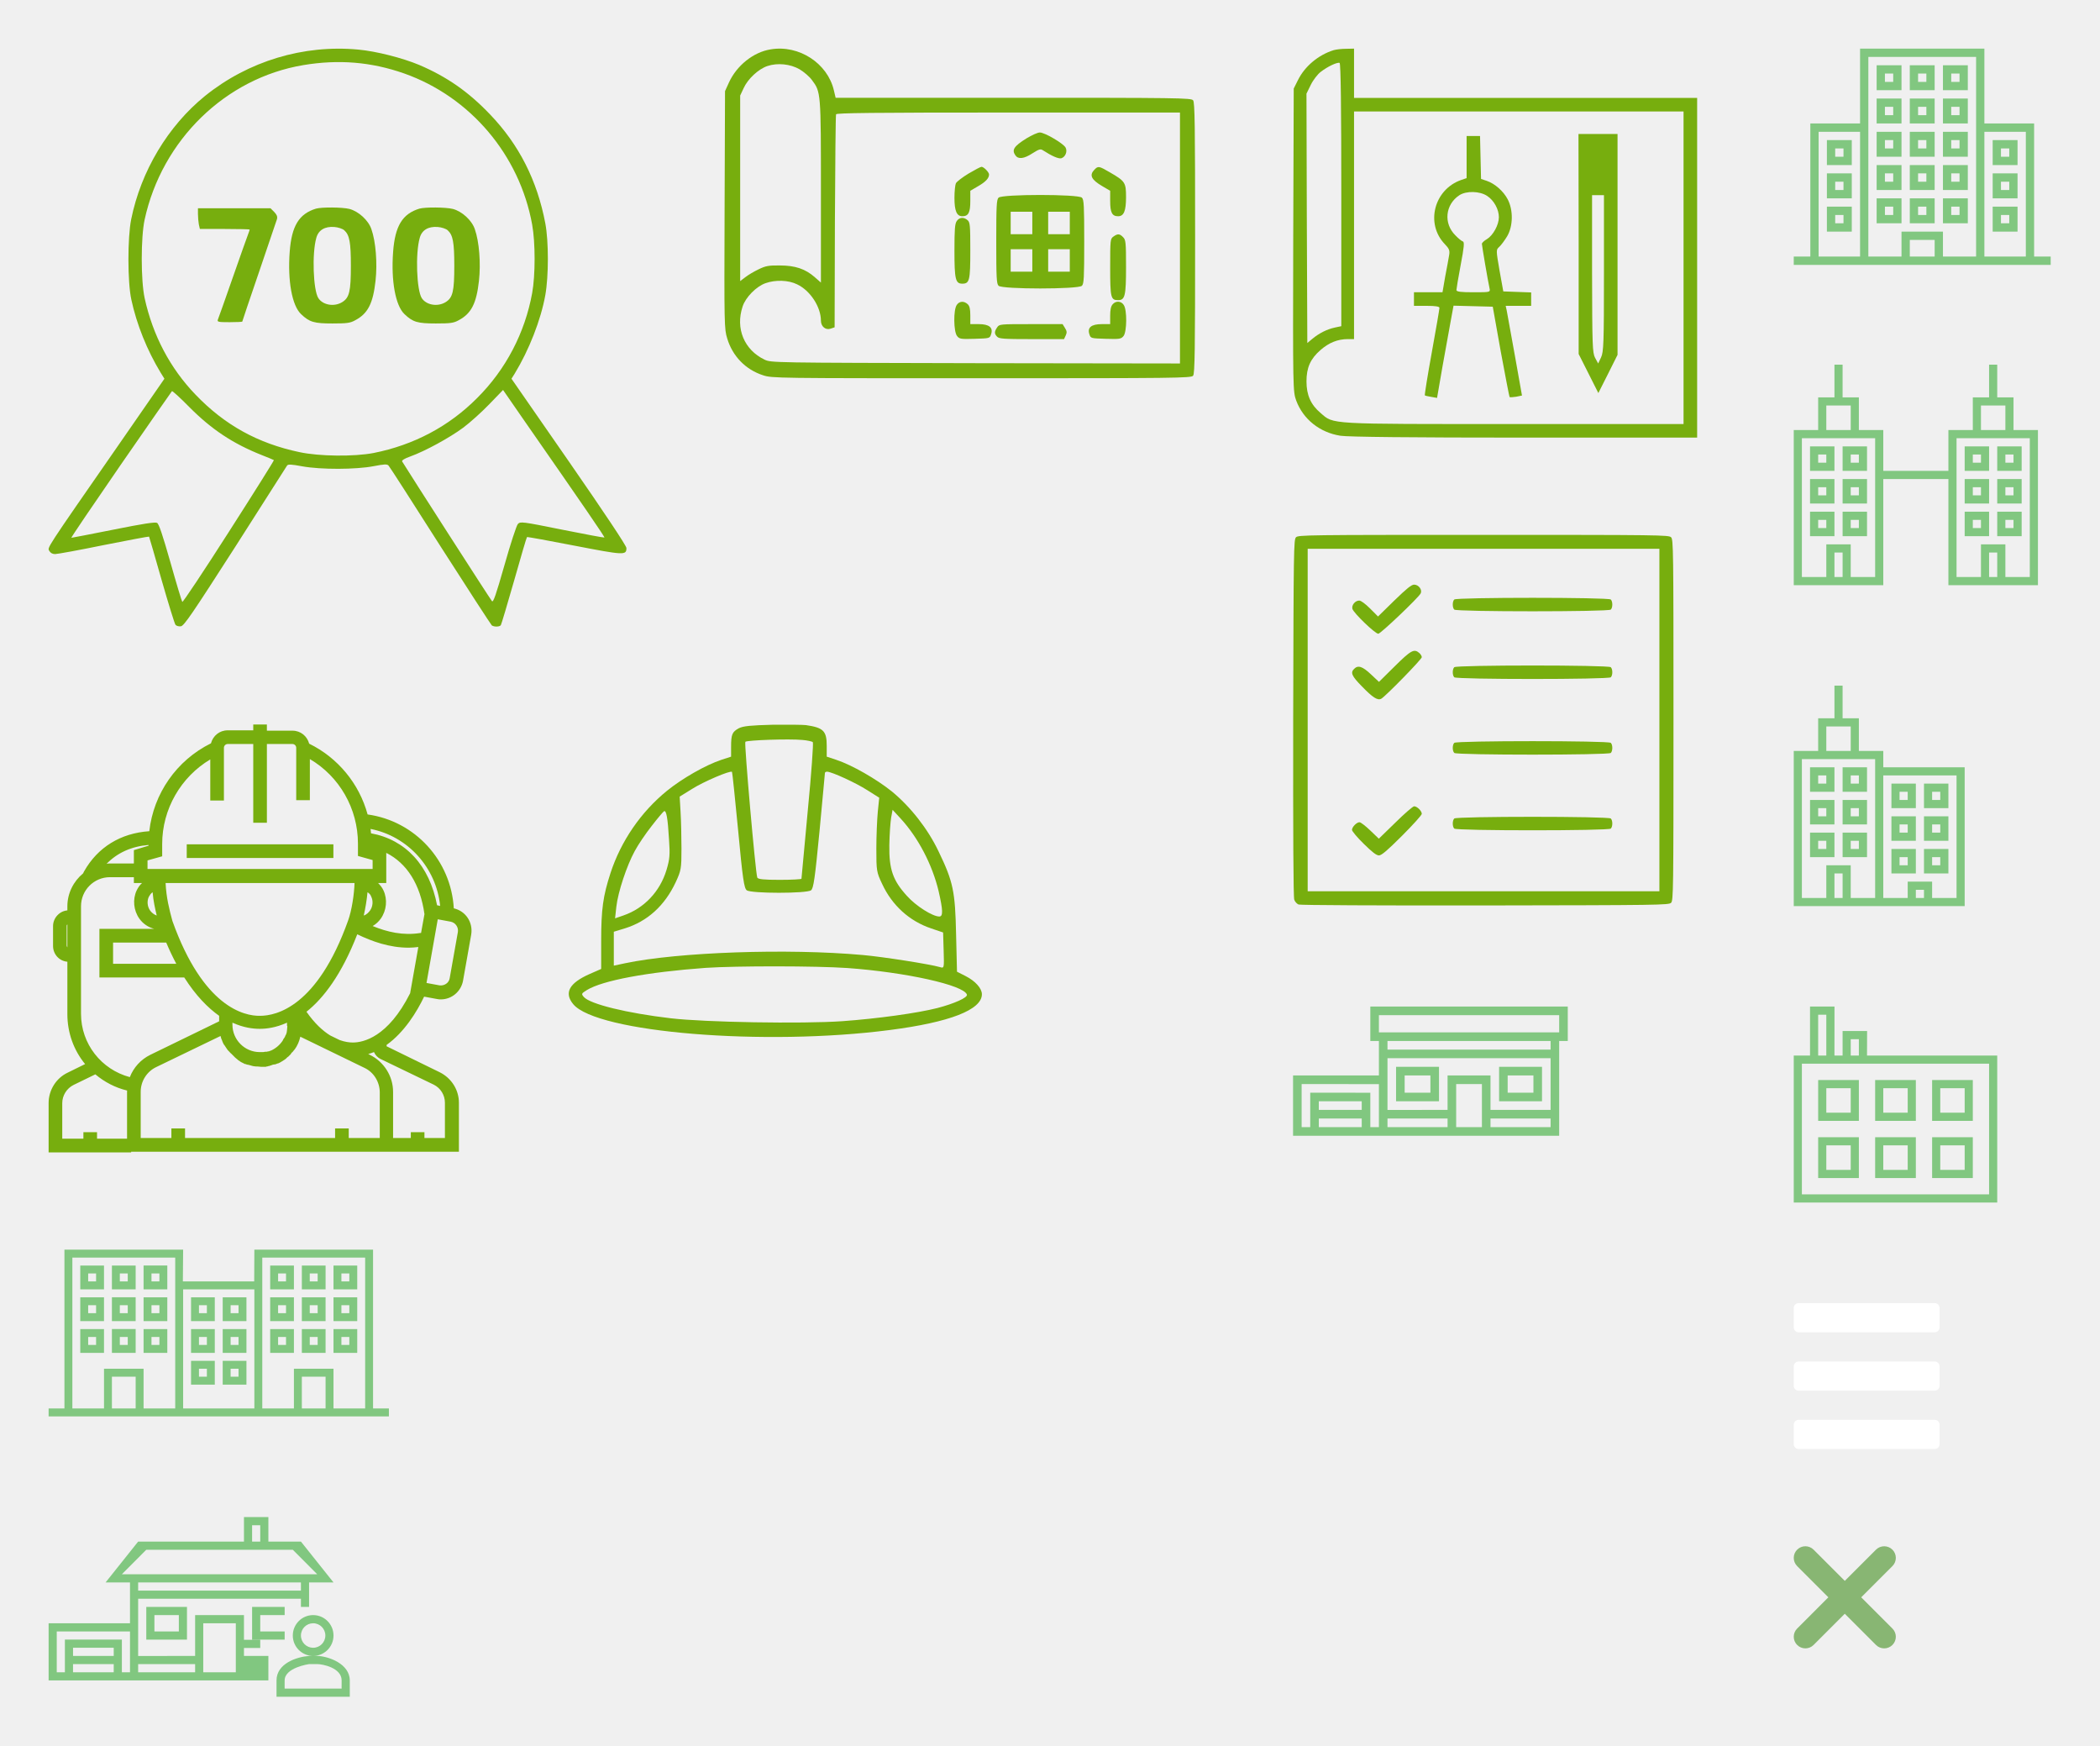
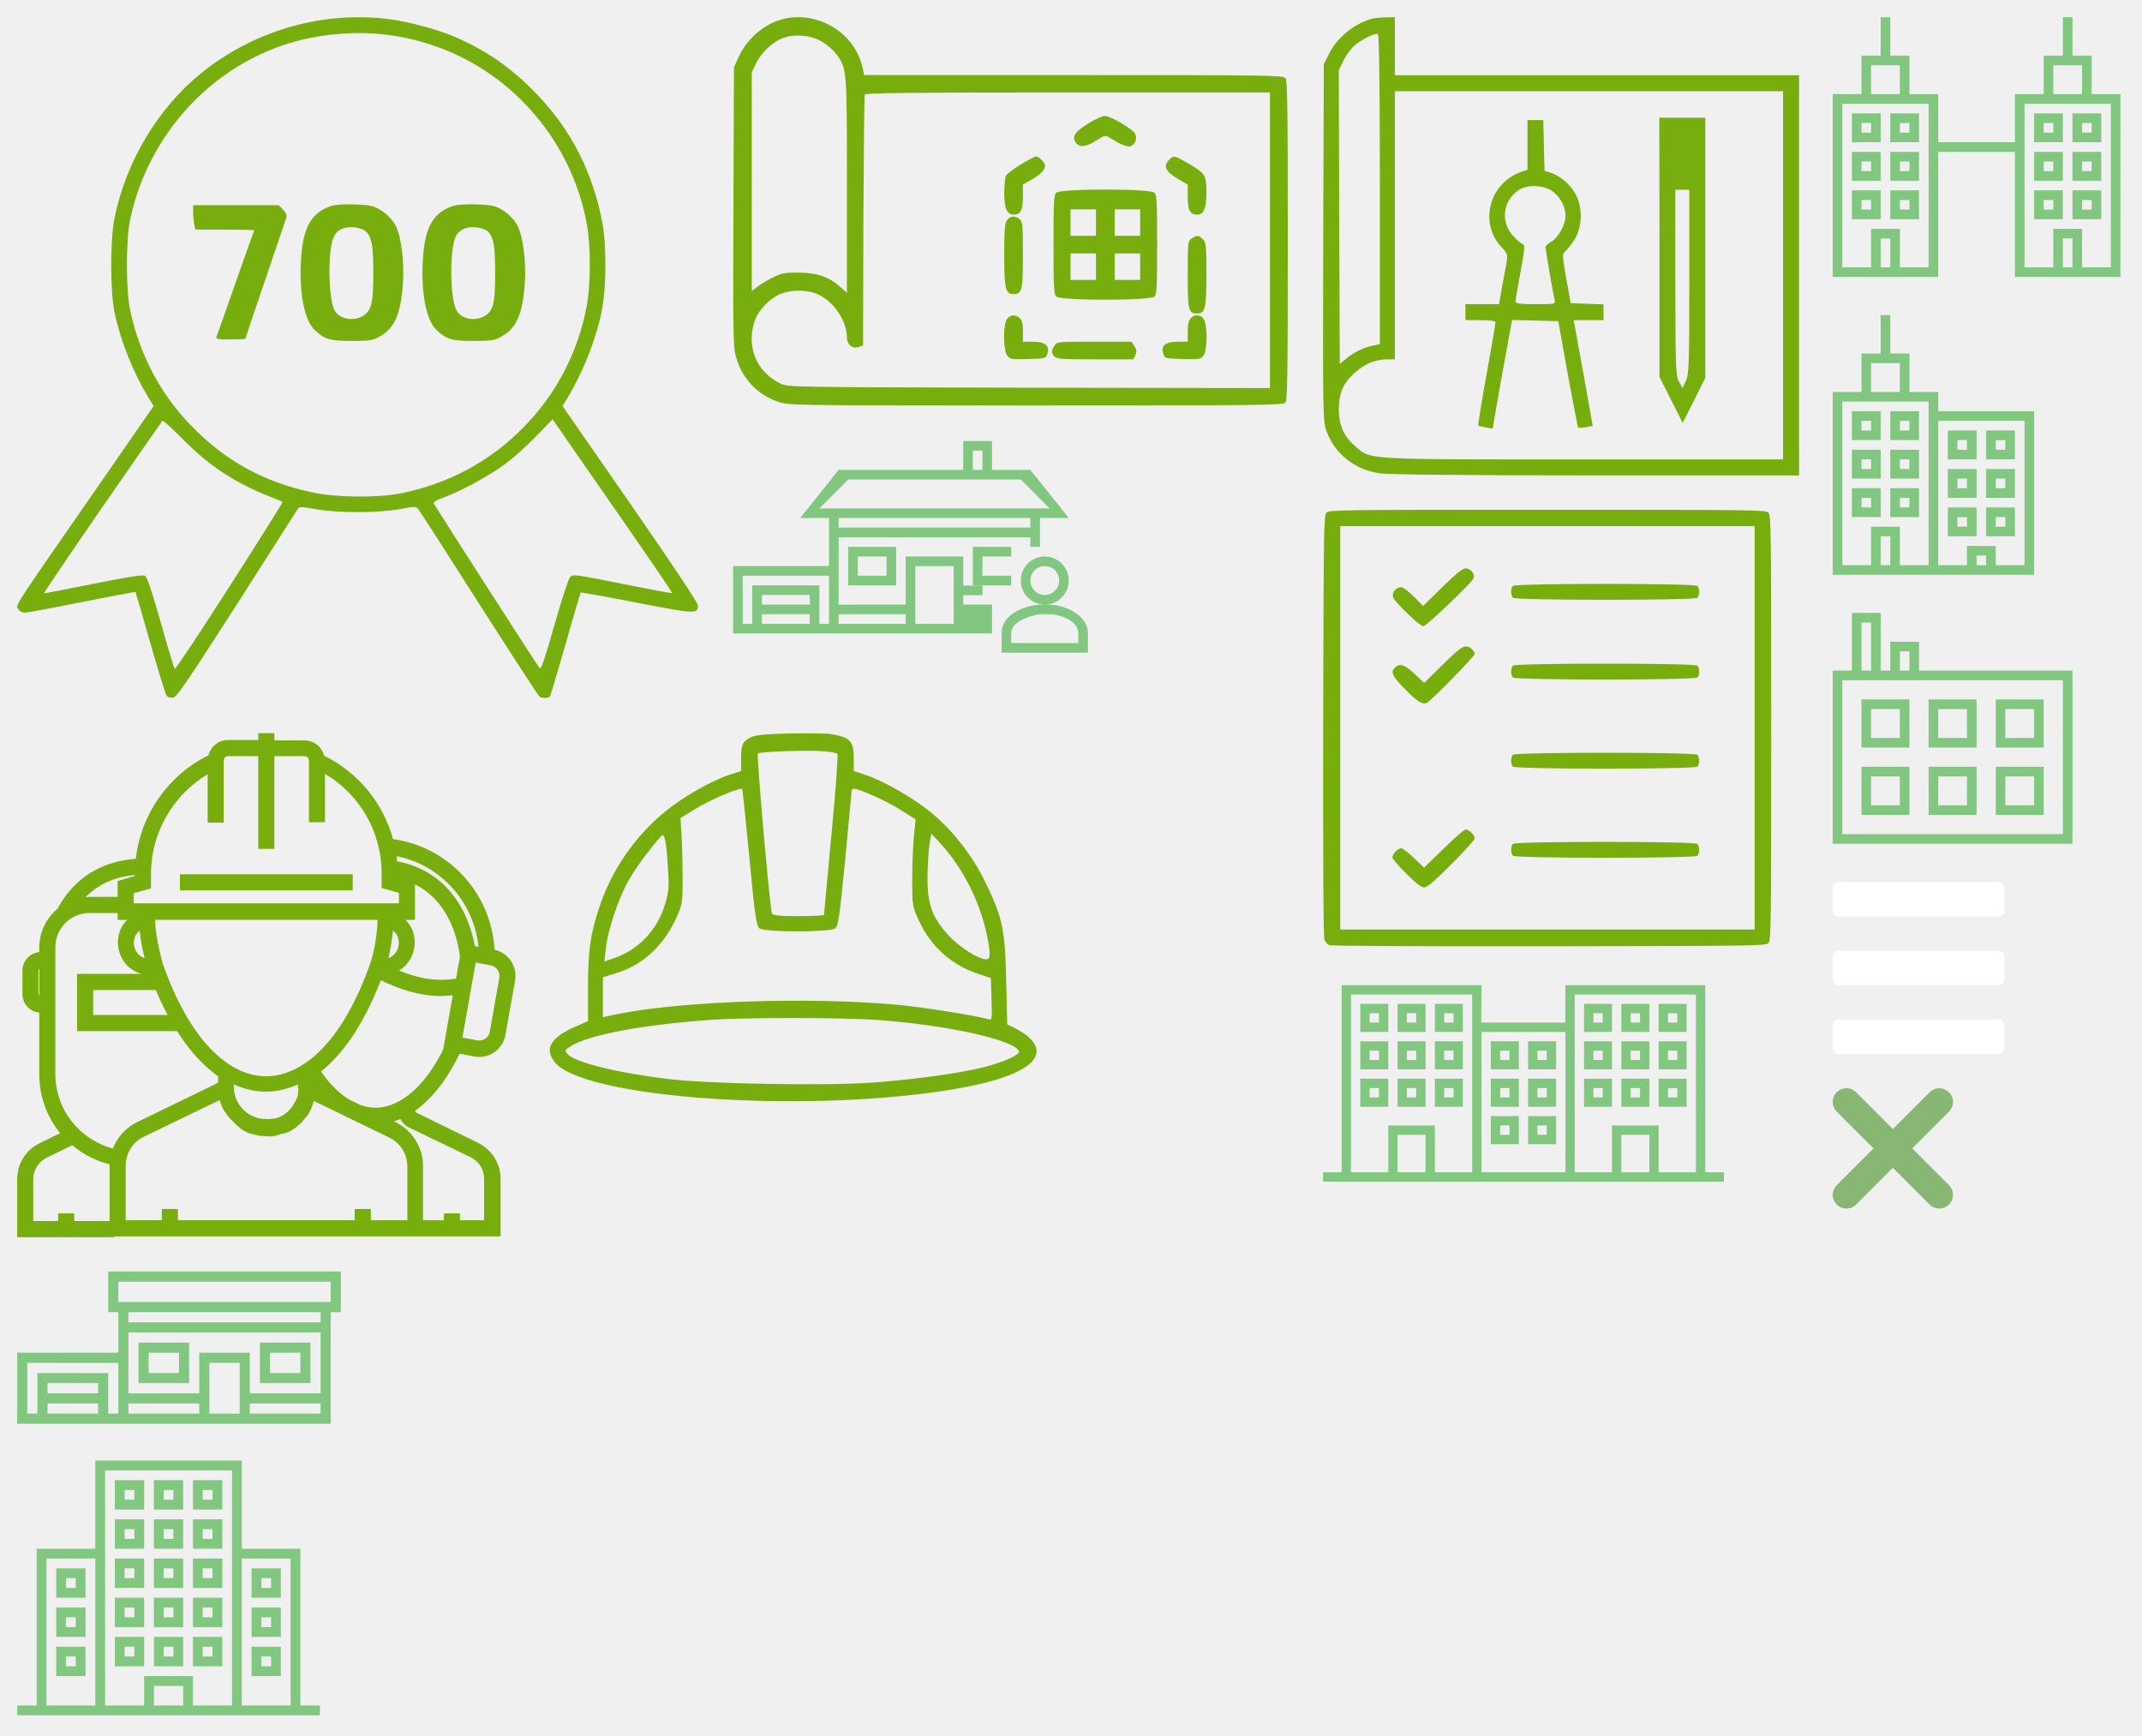
- <svg xmlns="http://www.w3.org/2000/svg" width="432" height="359" viewBox="0 0 432 359">
-   <svg width="105" height="85" viewBox="-10 -10 105 85" id="L1VzZXJzL2t1a2tvbWFoL3Byb2plY3RzL2lzdC1mcm9udGVuZC9zcmMvbW9kdWxlcy9jaG9vc2UvaWNvbnMvc3ByaXRlLWljb240LnN2Zw==" x="107" y="139">
+ <svg xmlns="http://www.w3.org/2000/svg" width="374" height="303" viewBox="0 0 374 303">
+   <svg width="91" height="71" viewBox="-3 -3 91 71" id="L1VzZXJzL2t1a2tvbWFoL3Byb2plY3RzL2lzdC1mcm9udGVuZC9zcmMvbW9kdWxlcy9jaG9vc2UvaWNvbnMvc3ByaXRlLWljb240LnN2Zw==" x="93" y="125">
    <path d="M48.8.124c3.6.528 4.269 1.206 4.269 4.26V6.61l1.93.641c3.229 1.056 8.277 3.96 11.432 6.486 3.86 3.167 7.424 7.691 9.65 12.367 3.007 6.221 3.416 8.22 3.601 17.08l.186 7.655 1.781.905c2.005 1.018 3.341 2.526 3.341 3.732 0 3.205-6.644 5.77-18.93 7.353-25.797 3.356-60.317.528-65.142-5.317-1.93-2.337-.817-4.336 3.34-6.183l2.413-1.056v-5.694c0-6.598.371-9.275 1.93-14.064 2.153-6.56 6.236-12.518 11.618-16.892 3.118-2.526 7.906-5.278 11.21-6.372l1.967-.64v-2c0-2.6.223-3.091 1.596-3.845.891-.453 2.524-.603 6.941-.717 3.155-.037 6.236 0 6.867.076zM36.328 3.555c-.26.264 2.08 26.846 2.45 27.902.112.377 1.374.49 4.64.49 2.45 0 4.454-.113 4.454-.226 0-.15.594-6.448 1.3-14.026.742-7.58 1.187-13.914 1.039-14.065-.149-.15-1.151-.377-2.153-.452-2.673-.264-11.395.038-11.73.377zm16.37 6.41c0 .189-.52 5.543-1.114 11.99-.928 9.615-1.225 11.764-1.745 12.141-.89.68-12.323.68-13.214 0-.556-.377-.853-2.413-1.781-12.33-.631-6.522-1.188-11.952-1.262-12.027-.334-.34-5.828 1.998-8.203 3.506l-2.561 1.584.185 3.167c.111 1.772.186 5.166.186 7.541 0 4.11-.075 4.487-1.188 6.9-2.264 4.827-5.828 8.07-10.504 9.502l-2.227.679v6.975l2.3-.49c10.913-2.3 33.444-3.092 48.922-1.697 4.232.377 13.808 1.886 15.887 2.489.853.264.853.226.742-3.431l-.111-3.695-2.45-.83c-4.491-1.508-8.055-4.75-10.096-9.162-1.15-2.413-1.188-2.715-1.188-7.24 0-2.601.149-5.995.297-7.578l.297-2.904-2.45-1.546c-2.338-1.508-7.275-3.77-8.277-3.808-.223 0-.446.113-.446.264zm13.25 14.818c-.074 5.015.743 7.315 3.638 10.482 1.856 2.074 5.27 4.223 6.644 4.223.817 0 .743-1.357-.148-5.24-1.3-5.43-4.195-10.973-7.795-14.894l-1.67-1.81-.297 1.621c-.149.905-.334 3.431-.371 5.618zm-48.884-3.921c-1.225 1.546-2.784 3.846-3.489 5.165-1.633 2.98-3.452 8.446-3.786 11.463l-.26 2.375 1.745-.603c4.231-1.47 7.498-4.902 8.834-9.35.668-2.225.742-3.13.52-6.26-.26-4.45-.557-6.108-1.04-5.807-.185.114-1.336 1.47-2.524 3.017zM28.2 50.046c-12.027.867-21.269 2.601-24.461 4.562-1.15.717-1.188.792-.631 1.433 1.3 1.47 8.871 3.318 17.854 4.374 7.052.83 27.021 1.169 35.262.603 7.349-.528 15.478-1.659 19.635-2.715 3.452-.905 6.236-2.149 6.05-2.752-.63-1.96-12.583-4.6-24.572-5.468-6.495-.452-22.902-.452-29.137-.037z" fill="#77AE0E" fill-rule="evenodd" />
  </svg>
-   <svg width="103" height="100" viewBox="-10 -10 103 100" id="L1VzZXJzL2t1a2tvbWFoL3Byb2plY3RzL2lzdC1mcm9udGVuZC9zcmMvbW9kdWxlcy9jaG9vc2UvaWNvbnMvc3ByaXRlLWljb241LnN2Zw==" x="256">
+   <svg width="89" height="86" viewBox="-3 -3 89 86" id="L1VzZXJzL2t1a2tvbWFoL3Byb2plY3RzL2lzdC1mcm9udGVuZC9zcmMvbW9kdWxlcy9jaG9vc2UvaWNvbnMvc3ByaXRlLWljb241LnN2Zw==" x="228">
    <g fill="#77AE0E" fill-rule="evenodd">
      <path d="M8.351.314c-3.145.979-5.94 3.32-7.338 6.149L.14 8.21.035 39.37c-.07 30.673-.07 31.162.629 33.048 1.433 3.808 4.822 6.533 9.085 7.197 1.467.244 14.675.384 37.842.384h35.536V10.131H12.544V0l-1.642.035c-.944 0-2.062.14-2.55.28zm1.573 29.73v27.039l-1.328.28c-1.608.349-3.215 1.152-4.613 2.305l-1.048.873L2.83 34.9 2.76 9.258l.874-1.782c.49-1.013 1.433-2.236 2.096-2.725C7.093 3.703 9.05 2.76 9.574 2.934c.245.07.35 9.398.35 27.11zM80.33 12.926v64.28H45.46c-38.61 0-37.038.104-39.798-2.272-2.027-1.711-2.9-3.703-2.9-6.497 0-2.83.803-4.647 2.9-6.463 1.712-1.502 3.529-2.236 5.625-2.236h1.258V12.926h67.787z" />
      <path d="M38.568 22.402l.104 4.401 1.153.385c1.678.559 3.46 2.13 4.333 3.808 1.153 2.2 1.118 5.484-.105 7.58-.524.874-1.257 1.852-1.642 2.201-.664.594-.664.63.07 4.891l.769 4.262 2.865.105 2.865.105v2.76H43.74l.21.943c.104.559.838 4.716 1.677 9.257l1.467 8.245-1.188.245c-.664.104-1.258.14-1.362.07-.07-.105-.874-4.298-1.817-9.363l-1.643-9.223-4.053-.105-4.018-.104-.56 3.039c-.314 1.677-1.082 5.939-1.711 9.467l-1.119 6.463-1.188-.21c-.663-.104-1.257-.244-1.327-.314-.07-.07.559-4.052 1.432-8.838.874-4.786 1.573-8.909 1.573-9.153 0-.28-.77-.42-2.621-.42h-2.62v-2.794h5.87l.559-3.25c.35-1.746.698-3.737.803-4.366.175-.978 0-1.362-.873-2.27-4.053-4.193-2.237-11.25 3.354-13.206l1.118-.384v-8.664h2.76l.106 4.437zM34.2 30.157c-2.9 1.922-3.285 5.8-.804 8.245.594.629 1.293 1.188 1.538 1.257.349.105.244 1.188-.455 4.856-.489 2.585-.873 4.926-.873 5.136 0 .349.943.454 3.494.454 3.46 0 3.494 0 3.32-.804-.315-1.397-1.573-8.768-1.573-9.153 0-.21.49-.663 1.048-.978 1.258-.768 2.446-2.934 2.446-4.506 0-1.607-1.013-3.459-2.41-4.367-1.503-1.013-4.299-1.083-5.731-.14zM66.752 17.559v45.415l-1.956 3.912-1.992 3.948-2.027-4.017-2.026-4.018V40.162l-.035-22.603h8.036zm-5.24 28.716c.034 14.742.069 16.28.628 17.328l.629 1.152.594-1.257c.524-1.118.594-2.9.594-17.293v-16.07h-2.446v16.14z" />
    </g>
  </svg>
-   <svg width="107" height="108" viewBox="-10 -10 107 108" id="L1VzZXJzL2t1a2tvbWFoL3Byb2plY3RzL2lzdC1mcm9udGVuZC9zcmMvbW9kdWxlcy9jaG9vc2UvaWNvbnMvc3ByaXRlLWljb242LnN2Zw==" y="139">
+   <svg width="93" height="94" viewBox="-3 -3 93 94" id="L1VzZXJzL2t1a2tvbWFoL3Byb2plY3RzL2lzdC1mcm9udGVuZC9zcmMvbW9kdWxlcy9jaG9vc2UvaWNvbnMvc3ByaXRlLWljb242LnN2Zw==" y="125">
    <path d="M42.097 0v1.196h-5.262c-1.684 0-3.018 1.127-3.439 2.676-7.083 3.49-11.815 10.358-12.682 18.072-5.882.392-10.617 3.292-13.417 8.258l-.211.422c-1.964 1.62-3.227 4.083-3.227 6.758v.846c-1.614.14-2.946 1.548-2.946 3.238v4.082c0 1.69 1.262 3.099 2.946 3.24v10.77c0 3.872 1.332 7.462 3.648 10.278l-3.578 1.76C1.543 72.723 0 75.186 0 77.862V88h16.978v-.14H84.405V77.792c0-2.675-1.545-5.07-3.93-6.266l-10.945-5.35v-.282c3.648-2.605 6.244-6.828 7.717-9.926l2.667.492c.28.07.561.072.771.072 2.246 0 4.14-1.62 4.561-3.802l1.684-9.504c.421-2.535-1.122-4.859-3.578-5.422-.554-9.802-7.952-17.951-17.73-19.306A22.956 22.956 0 0 0 53.603 3.942c-.421-1.549-1.755-2.674-3.439-2.674h-5.262V0h-2.806zm-5.262 4.012h5.262v16.192h2.806V4.012h5.262a.78.78 0 0 1 .772.776v10.77h2.806V7.11c6.104 3.59 9.893 10.209 9.893 17.39v2.534l3.017.844v1.83H20.347v-1.76l3.017-.844V24.57c0-7.18 3.859-13.8 9.893-17.39v8.448h2.806V4.788a.78.78 0 0 1 .772-.776zM66.23 21.477c7.695 1.51 13.518 7.976 14.315 15.835l-.632-.14c-1.56-8.17-6.476-13.498-13.588-14.795-.029-.3-.055-.602-.095-.9zM28.415 24.64v2.816h30.17V24.64h-30.17zm-7.857.133v.149l-3.018.914v2.746H12.63c-.21 0-.491 0-.702.07 2.21-2.279 5.119-3.587 8.63-3.879zM69.46 26.4c4.238 2.132 6.997 6.454 7.857 12.603l-.701 3.872h-.14c-3.591.574-6.834-.21-9.816-1.427a5.242 5.242 0 0 0 1.677-1.53c1.193-1.69 1.403-3.943.56-5.773-.28-.634-.7-1.126-1.121-1.548h1.684v-6.197zm-56.831 5h4.911v1.197h1.684c-.49.422-.841.985-1.122 1.548-.842 1.83-.632 4.083.56 5.772.771 1.083 1.844 1.785 3.078 2.112H10.454v9.998h17.452c2.404 3.778 4.887 6.257 7.175 7.884v1.126l-2.596 1.268-11.576 5.632a8.559 8.559 0 0 0-4.2 4.581c-5.877-1.565-10.044-6.842-10.044-13.029V37.382c0-3.309 2.666-5.984 5.964-5.984zm11.437 1.197h38.868c-.07 2.253-.56 5.632-1.332 7.744C55.288 58.01 46.868 59.91 43.5 59.91c-3.298.07-11.716-1.83-18.03-19.5-.632-2.323-1.264-4.787-1.404-7.814zm-2.667 1.9c.14 1.76.49 3.31.842 4.788-.632-.211-1.052-.634-1.332-.986-.632-.845-.702-2.041-.281-2.886.21-.352.42-.705.771-.916zm44.202 0c.35.211.631.493.771.916.421.845.35 2.041-.28 2.886-.281.352-.631.775-1.263.986.351-1.55.631-3.24.772-4.788zm14.453 5.562l2.666.492a1.876 1.876 0 0 1 1.474 2.112l-1.685 9.504c-.14.986-1.122 1.62-2.104 1.478l-2.666-.492 2.315-13.094zM3.859 41.114v4.716c-.07-.14-.14-.211-.14-.352v-4.082c0-.141.07-.212.14-.282zm59.636 2.033C66.55 44.62 70.097 45.9 74.09 45.9c.632 0 1.334-.07 1.965-.14l-1.684 9.504c-4.56 9.082-9.683 10.138-11.788 10.138-.698 0-1.63-.116-2.71-.505l-1.946-.95c-1.515-.936-3.19-2.454-4.884-4.872 3.494-2.77 7.226-7.63 10.452-15.928zM13.26 44.844h10.934a53.554 53.554 0 0 0 2.07 4.366H13.261v-4.366zm24.556 16.474c2.316 1.056 4.28 1.268 5.613 1.268 1.333 0 3.298-.212 5.613-1.268v.634c.07.07.07.07.07.14 0 .211-.07.494-.07.776 0 .14-.07.351-.07.492-.07.14-.07.281-.141.422 0 0 0 .07-.07.07-.07.141-.07.211-.14.352 0 .07-.07.142-.14.212 0 .07-.07.141-.14.212l-.212.422a5.749 5.749 0 0 1-2.455 2.042h-.07c-.14.07-.28.14-.42.14h-.07c-.141.07-.282.07-.423.07h-.14c-.14 0-.28.07-.42.07H43.43c-3.088 0-5.614-2.534-5.614-5.632v-.422zm-2.455 2.746c0 .07.07.141.07.212 0 .07.07.21.07.28.07.141.14.353.21.494 0 .07.07.14.07.21.07.211.211.423.281.564 0 0 0 .07.07.07l.42.634c.07.07.072.141.142.212.07.14.21.281.35.422l.21.21c.07.141.21.211.351.352l.211.212.351.352.21.212c.14.14.281.21.422.352.07.07.14.07.14.14l.631.422c.07 0 .07.07.14.07.21.07.351.212.562.282.07.07.14.07.28.07.141.07.28.142.491.142.07 0 .211.07.281.07.14.07.35.07.49.14.071 0 .212.072.282.072.14 0 .351.07.562.07h.28c.28 0 .562.07.772.07h.772c.14 0 .28 0 .35-.07.14 0 .21 0 .351-.07.14 0 .35-.071.49-.142.07 0 .142 0 .212-.07.21-.07.35-.14.56-.14h.141c.21-.07.42-.142.56-.212h.072c.21-.07.42-.211.56-.282.211-.14.352-.211.562-.352.21-.14.35-.211.491-.352 0 0 .07 0 .07-.07.14-.14.282-.282.422-.352l.07-.07.35-.352c.07-.07.14-.141.14-.212.07-.07.141-.211.281-.282.07-.14.211-.21.281-.352.07-.07.07-.14.14-.14a7.116 7.116 0 0 0 1.194-2.676l13.19 6.408c1.964.915 3.156 2.956 3.156 5.068v9.364h-6.384v-1.972h-2.807v1.972h-30.87v-1.972h-2.807v1.972h-6.314V75.54c0-2.183 1.262-4.155 3.157-5.07l13.26-6.406zm31.572 3.308c.28.634.772 1.127 1.333 1.408l10.945 5.28a4.152 4.152 0 0 1 2.315 3.732v7.252h-4.21v-1.198h-2.806v1.198h-3.648V75.54c0-3.239-1.895-6.196-4.772-7.604l-.342-.168c.406-.117.804-.247 1.185-.396zM9.612 71.948c1.876 1.57 4.089 2.743 6.535 3.33-.003.087-.01.174-.01.262v9.644H9.962v-1.338H7.156v1.338h-4.35v-7.322c0-1.549.913-3.026 2.316-3.73l4.49-2.184z" fill-rule="nonzero" fill="#77AE0E" />
  </svg>
-   <svg width="139" height="139" viewBox="-10 -10 139 139" id="L1VzZXJzL2t1a2tvbWFoL3Byb2plY3RzL2lzdC1mcm9udGVuZC9zcmMvbW9kdWxlcy9jaG9vc2UvaWNvbnMvc3ByaXRlLWljb24xLnN2Zw==">
+   <svg width="125" height="125" viewBox="-3 -3 125 125" id="L1VzZXJzL2t1a2tvbWFoL3Byb2plY3RzL2lzdC1mcm9udGVuZC9zcmMvbW9kdWxlcy9jaG9vc2UvaWNvbnMvc3ByaXRlLWljb24xLnN2Zw==">
    <g fill="#77AE0E" fill-rule="evenodd">
      <path d="M63.73.2c3.648.335 9.027 1.705 12.462 3.135 5.714 2.435 10.151 5.509 14.62 10.196 5.957 6.209 9.695 13.574 11.367 22.4.699 3.683.699 10.865 0 14.76-.912 5.083-3.344 11.292-6.292 16.131l-.669 1.066 11.824 17.043c7.294 10.53 11.823 17.317 11.823 17.774 0 1.522-.456 1.491-10.699-.487-5.288-1.035-9.695-1.826-9.756-1.765-.091.06-1.277 4.108-2.644 8.948-1.399 4.87-2.614 8.978-2.736 9.16-.213.366-1.368.396-1.854.061-.152-.121-4.924-7.456-10.607-16.343-5.654-8.887-10.425-16.313-10.638-16.526-.304-.335-.851-.305-3.07.121-3.647.7-10.82.73-14.68.03-2.31-.425-2.918-.456-3.13-.151-.122.213-4.924 7.73-10.638 16.678-8.936 13.909-10.547 16.283-11.216 16.374-.425.06-.912-.091-1.094-.304-.182-.213-1.459-4.353-2.857-9.222-1.368-4.87-2.553-8.857-2.583-8.918-.03-.06-4.225.73-9.3 1.735-5.046 1.035-9.575 1.857-10.03 1.857-.548 0-.943-.244-1.186-.64-.395-.76-1.064.244 13.981-21.425l9.696-14-.76-1.218c-2.796-4.596-4.954-9.952-6.049-15.065-.79-3.622-.79-12.722-.03-16.496 2.006-9.921 7.568-19.204 15.197-25.382C41.057 2.574 52.424-.865 63.73.2zM52.364 3.397c-15.987 2.678-29.056 15.4-32.612 31.774-.79 3.652-.79 12.478 0 16.13 1.671 7.64 5.228 14.427 10.486 19.874 5.987 6.24 12.826 10.014 21.366 11.81 4.104.882 11.246.943 15.228.182 8.297-1.644 15.53-5.478 21.336-11.322 5.896-5.874 9.817-13.391 11.307-21.578.668-3.652.668-10.409 0-14.061C96.89 21.87 86.739 9.909 73.122 5.1c-6.778-2.374-13.464-2.922-20.759-1.705zM85.28 77.961c-2.797 2.07-7.812 4.81-10.85 5.905-1.217.426-1.824.822-1.703 1.035 1.277 2.1 18.176 28.426 18.48 28.73.273.304.79-1.187 2.583-7.457 1.216-4.321 2.462-8.095 2.735-8.4.517-.547.821-.517 9.118 1.157 4.711.943 8.632 1.674 8.693 1.613.091-.122-4.012-6.117-16.808-24.5l-4.042-5.843-2.827 2.921c-1.52 1.583-3.95 3.774-5.38 4.84zm-70.453 7.64c-5.684 8.247-10.273 15.004-10.151 15.004.121 0 4.012-.761 8.631-1.674 6.049-1.217 8.602-1.613 8.997-1.4.395.213 1.124 2.404 2.766 8.157 1.215 4.321 2.31 7.943 2.431 8.095.122.122 4.438-6.36 9.574-14.395 5.167-8.066 9.331-14.7 9.27-14.761-.06-.061-1.185-.518-2.492-1.035-5.988-2.374-10.395-5.326-14.954-9.922-1.854-1.887-3.434-3.317-3.525-3.226-.092.091-4.863 6.94-10.547 15.157z" />
      <path d="M55.007 32.907c-3.496 1.065-5.015 3.561-5.41 8.857-.456 5.995.486 11.108 2.34 12.843 1.732 1.644 2.675 1.917 6.443 1.917 3.01 0 3.678-.09 4.711-.67 2.584-1.369 3.648-3.438 4.164-8.125.395-3.561.061-8.005-.85-10.591-.609-1.827-2.645-3.683-4.53-4.17-1.489-.365-5.653-.396-6.868-.06zm5.805 4.444c1.094.973 1.368 2.495 1.368 7.304 0 5.265-.304 6.574-1.794 7.487-1.64 1.004-3.95.609-4.893-.822-1.064-1.643-1.337-9.191-.426-12.387.426-1.613 1.763-2.404 3.708-2.252.79.06 1.703.365 2.037.67zM76.282 32.907c-3.495 1.065-5.015 3.561-5.41 8.857-.456 5.995.486 11.108 2.34 12.843 1.733 1.644 2.675 1.917 6.444 1.917 3.009 0 3.678-.09 4.711-.67 2.583-1.369 3.647-3.438 4.164-8.125.395-3.561.06-8.005-.851-10.591-.608-1.827-2.644-3.683-4.529-4.17-1.49-.365-5.653-.396-6.869-.06zm5.805 4.444c1.095.973 1.368 2.495 1.368 7.304 0 5.265-.304 6.574-1.793 7.487-1.641 1.004-3.951.609-4.893-.822-1.064-1.643-1.338-9.191-.426-12.387.426-1.613 1.763-2.404 3.708-2.252.79.06 1.702.365 2.036.67zM30.722 34.013c0 .64.091 1.613.182 2.13l.213.944h5.106c2.827 0 5.137.06 5.137.122 0 .091-.152.517-.334 1.004-.183.457-1.611 4.474-3.161 8.917-1.55 4.444-2.918 8.31-3.04 8.583-.182.487.03.548 2.401.548 1.429 0 2.614-.061 2.614-.122 0-.06 1.55-4.687 3.465-10.256 1.915-5.6 3.556-10.47 3.678-10.835.121-.518-.03-.883-.578-1.461l-.76-.76H30.722v1.186z" />
    </g>
  </svg>
-   <svg width="99" height="97" viewBox="-10 -10 99 97" id="L1VzZXJzL2t1a2tvbWFoL3Byb2plY3RzL2lzdC1mcm9udGVuZC9zcmMvbW9kdWxlcy9jaG9vc2UvaWNvbnMvc3ByaXRlLWljb24yLnN2Zw==" x="256" y="100">
+   <svg width="85" height="83" viewBox="-3 -3 85 83" id="L1VzZXJzL2t1a2tvbWFoL3Byb2plY3RzL2lzdC1mcm9udGVuZC9zcmMvbW9kdWxlcy9jaG9vc2UvaWNvbnMvc3ByaXRlLWljb24yLnN2Zw==" x="228" y="86">
    <g fill="#77AE0E" fill-rule="evenodd">
      <path d="M1.132 76.02c-.331-.136-.745-.573-.883-.982C.055 74.574 0 61.526.028 37.642.11 2.866.138.955.608.492 1.077.026 2.982 0 39.185 0 75.39 0 77.294.027 77.763.491c.47.464.497 2.32.497 37.588 0 35.266-.027 37.123-.497 37.587-.469.464-2.402.491-38.246.546-22.34.027-37.998-.055-38.385-.191zM75.361 38.08V2.866H3.01V73.291h72.351V38.079z" />
      <path d="M21.07 59.151l-3.424 3.33-1.767-1.692c-.967-.928-1.961-1.692-2.21-1.692-.58 0-1.546.982-1.546 1.583 0 .246 1.077 1.556 2.43 2.866 1.74 1.72 2.596 2.375 3.12 2.375.525 0 1.657-.956 4.75-4.04 2.237-2.238 4.06-4.258 4.06-4.504 0-.6-.967-1.556-1.574-1.556-.249 0-1.989 1.501-3.839 3.33zM33.165 60.407c-.414-.41-.414-1.665 0-2.075.47-.464 31.73-.464 32.2 0 .414.41.414 1.666 0 2.075-.47.464-31.73.464-32.2 0zM20.904 27.039l-3.23 3.193-1.657-1.555c-1.74-1.638-2.651-1.939-3.452-1.12-.801.765-.497 1.474 1.574 3.576 2.237 2.32 3.258 2.975 4.004 2.566.856-.464 8.34-8.107 8.34-8.544 0-.218-.221-.6-.497-.846-1.077-.955-1.713-.6-5.082 2.73zM33.165 44.848c-.414-.41-.414-1.665 0-2.075.47-.464 31.73-.464 32.2 0 .414.41.414 1.666 0 2.075-.47.464-31.73.464-32.2 0zM33.165 29.29c-.414-.41-.414-1.666 0-2.075.47-.465 31.73-.465 32.2 0 .414.409.414 1.665 0 2.074-.47.464-31.73.464-32.2 0zM20.822 13.512l-3.342 3.275-1.63-1.637c-.993-.983-1.877-1.638-2.236-1.638-.828 0-1.602.928-1.408 1.692.22.846 4.667 5.132 5.33 5.132.469 0 8.173-7.316 8.698-8.271.414-.737-.386-1.829-1.325-1.829-.553 0-1.492.764-4.087 3.276zM33.165 15.368c-.414-.41-.414-1.665 0-2.075.47-.464 31.73-.464 32.2 0 .414.41.414 1.665 0 2.075-.47.464-31.73.464-32.2 0z" />
    </g>
  </svg>
-   <svg width="117" height="88" viewBox="-10 -10 117 88" id="L1VzZXJzL2t1a2tvbWFoL3Byb2plY3RzL2lzdC1mcm9udGVuZC9zcmMvbW9kdWxlcy9jaG9vc2UvaWNvbnMvc3ByaXRlLWljb24zLnN2Zw==" x="139">
+   <svg width="103" height="74" viewBox="-3 -3 103 74" id="L1VzZXJzL2t1a2tvbWFoL3Byb2plY3RzL2lzdC1mcm9udGVuZC9zcmMvbW9kdWxlcy9jaG9vc2UvaWNvbnMvc3ByaXRlLWljb24zLnN2Zw==" x="125">
    <g fill="#77AE0E" fill-rule="evenodd">
      <path d="M9.552.15c-3.53.547-7 3.31-8.603 6.831l-.8 1.76-.09 24.438C-.03 56.98 0 57.647.593 59.59c1.098 3.673 3.797 6.436 7.387 7.59 1.839.607 2.67.607 44.97.607 39.72 0 43.13-.03 43.486-.516.356-.395.416-5.192.416-28.324s-.06-27.928-.416-28.323c-.356-.486-3.322-.516-36.96-.516H22.9l-.356-1.518C21.24 3.004 15.366-.82 9.552.15zm5.932 4.1c.86.515 2.018 1.487 2.522 2.185 1.869 2.49 1.869 2.459 1.869 23.04v18.64l-1.246-1.093c-1.958-1.73-4.064-2.428-7.209-2.428-2.284-.03-2.936.09-4.36.789-.95.455-2.195 1.184-2.759 1.64l-1.038.789V9.652l.712-1.517c.86-1.913 3.055-3.947 4.894-4.554 2.077-.698 4.717-.425 6.615.668zm78.253 8.894V64.75l-42.033-.06c-42.063-.092-42.063-.092-43.428-.73-4.182-2.003-6.022-6.405-4.509-10.928.623-1.912 2.818-4.129 4.717-4.796 2.076-.729 4.716-.638 6.496.242 2.7 1.275 4.895 4.645 4.895 7.468 0 1.215.979 2.004 2.017 1.64l.8-.274.06-21.705c.06-11.93.148-21.887.237-22.1.09-.273 7.476-.364 35.448-.364h35.3z" />
      <path d="M62.174 18.45c-2.61 1.633-3.085 2.373-2.284 3.513.593.832 1.75.708 3.5-.432 1.365-.862 1.662-.955 2.166-.616 1.81 1.171 3.204 1.787 3.767 1.633.83-.246 1.305-1.386.89-2.188-.445-.862-4.36-3.142-5.31-3.112-.445 0-1.66.555-2.729 1.202zM50.25 25.691c-1.276.77-2.433 1.664-2.61 2.003-.15.308-.297 1.664-.297 2.989 0 2.711.474 3.79 1.631 3.79 1.246 0 1.632-.77 1.632-3.112v-2.126l1.631-.956c1.543-.893 2.225-1.633 2.225-2.403 0-.462-1.098-1.571-1.543-1.571-.207 0-1.424.647-2.67 1.386zM76.116 24.92c-1.068 1.11-.623 2.034 1.632 3.36l1.631.955v2.126c0 2.342.386 3.112 1.632 3.112 1.186 0 1.631-1.079 1.631-3.944 0-2.99-.178-3.266-3.322-5.084-2.284-1.325-2.403-1.356-3.204-.524zM56.42 30.652c-.416.4-.475 1.664-.475 9.06 0 7.394.06 8.658.475 9.058.682.74 16.463.74 17.145 0 .415-.4.475-1.664.475-9.059s-.06-8.658-.475-9.059c-.682-.74-16.463-.74-17.145 0zm6.94 5.207v2.311h-4.449v-4.622h4.45v2.311zm7.713 0v2.311h-4.449v-4.622h4.449v2.311zm-7.712 7.704v2.31h-4.45v-4.621h4.45v2.31zm7.712 0v2.31h-4.449v-4.621h4.449v2.31zM47.817 35.459c-.386.555-.474 1.695-.474 6.1 0 5.855.207 6.78 1.601 6.78 1.513 0 1.662-.647 1.662-6.84 0-5.116-.06-5.763-.534-6.194-.772-.709-1.72-.647-2.255.154zM80.032 38.663c-.623.463-.653.617-.653 6.286 0 6.286.119 6.78 1.632 6.78 1.424 0 1.631-.894 1.631-6.841 0-5.084-.06-5.547-.593-6.101-.712-.74-1.127-.77-2.017-.124zM47.817 52.714c-.712 1.017-.652 5.485.06 6.379.474.616.741.677 3.618.585 3.085-.092 3.115-.092 3.382-.924.475-1.387-.386-2.096-2.551-2.096h-1.72v-1.787c0-1.356-.149-1.941-.534-2.31-.772-.71-1.72-.648-2.255.153zM79.883 52.591c-.355.4-.504 1.14-.504 2.311v1.756h-1.72c-2.166 0-3.026.709-2.551 2.096.267.832.296.832 3.381.924 2.878.092 3.145.03 3.649-.585.682-.894.742-5.362.03-6.379-.534-.832-1.632-.893-2.285-.123zM56.123 57.336c-.593.863-.593 1.325 0 1.91.386.432 1.453.494 7.12.494h6.644l.356-.77c.267-.586.237-.894-.178-1.541l-.475-.77h-6.526c-6.377 0-6.496 0-6.941.677z" />
    </g>
  </svg>
-   <svg width="82" height="57" viewBox="-10 -10 82 57" id="L1VzZXJzL2t1a2tvbWFoL3Byb2plY3RzL2lzdC1mcm9udGVuZC9zcmMvbW9kdWxlcy9kaXJlY3Rpb25zL2ljb25zL3Nwcml0ZS1pY29uLTEuc3Zn" y="302">
+   <svg width="68" height="43" viewBox="-3 -3 68 43" id="L1VzZXJzL2t1a2tvbWFoL3Byb2plY3RzL2lzdC1mcm9udGVuZC9zcmMvbW9kdWxlcy9kaXJlY3Rpb25zL2ljb25zL3Nwcml0ZS1pY29uLTEuc3Zn" x="125" y="74">
    <path d="M45.21 33.594H0V21.836h16.744v-8.398h-5.023l6.698-8.399h21.767V0h5.023v5.04h6.698l6.698 8.398H53.58v5.039h-1.674v-1.68H18.419v11.768l11.72-.01v-8.399h10.047v8.399h5.023v5.039zM18.418 15.117h33.488v-1.68H18.419v1.68zm1.674-8.398l-5.023 5.039h40.186l-5.023-5.04h-30.14zm-1.674 25.195h11.72v-1.68H18.42v1.68zm25.116-5v-1.68h-3.349v1.68h3.349zm-5.023 5V21.836h-6.698v10.078h6.698zM20.093 18.477h8.372v6.719h-8.372v-6.72zm1.674 1.68v3.359h5.024v-3.36h-5.024zm20.093 5.039v-6.72h6.698v1.68h-5.023v3.36h5.023v1.68H41.86zm0-23.516v3.36h1.675V1.68H41.86zM54.42 20.156a4.193 4.193 0 0 1 4.186 4.2c0 2.319-1.875 4.199-4.186 4.199a4.193 4.193 0 0 1-4.186-4.2c0-2.319 1.874-4.199 4.186-4.199zm0 1.68a2.516 2.516 0 0 0-2.512 2.52 2.516 2.516 0 0 0 2.512 2.52 2.516 2.516 0 0 0 2.511-2.52 2.516 2.516 0 0 0-2.511-2.52zm.837 6.719c2.282.05 6.697 1.599 6.697 5.039v3.36h-15.07v-3.36c0-3.477 4.133-4.844 6.698-5.04h1.675zm0 1.68H53.58s-5.036.708-5.023 3.359c-.022.862 0 1.68 0 1.68H60.28s-.027-.32 0-1.68c-.008-2.615-3.94-3.36-5.023-3.36zm-38.512 1.68v-8.4H1.674v8.4H3.35v-6.72h11.72v6.72h1.675zm-11.72-5.04v1.68h8.371v-1.68H5.023zm0 5.04h8.371v-1.68H5.023v1.68z" fill="#81C780" fill-rule="evenodd" />
  </svg>
-   <svg width="73" height="65" viewBox="-10 -10 73 65" id="L1VzZXJzL2t1a2tvbWFoL3Byb2plY3RzL2lzdC1mcm9udGVuZC9zcmMvbW9kdWxlcy9kaXJlY3Rpb25zL2ljb25zL3Nwcml0ZS1pY29uLTIuc3Zn" x="359">
+   <svg width="59" height="51" viewBox="-3 -3 59 51" id="L1VzZXJzL2t1a2tvbWFoL3Byb2plY3RzL2lzdC1mcm9udGVuZC9zcmMvbW9kdWxlcy9kaXJlY3Rpb25zL2ljb25zL3Nwcml0ZS1pY29uLTIuc3Zn" y="252">
    <path d="M0 44.473v-1.71h3.41V15.395h10.231V0h25.577v15.395h10.23v27.368h3.41v1.71H0zm37.513-1.71V1.71H15.346v41.052h6.82V37.63h8.526v5.132h6.82zM17.05 3.42h5.116v5.132H17.05V3.42zm1.705 1.71v1.711h1.705v-1.71h-1.705zm5.116-1.71h5.115v5.132h-5.115V3.42zm1.705 1.71v1.711h1.705v-1.71h-1.705zm5.115-1.71h5.116v5.132h-5.116V3.42zm1.705 1.71v1.711h1.705v-1.71h-1.705zm-15.346 5.132h5.116v5.132H17.05v-5.132zm1.705 1.71v1.711h1.705v-1.71h-1.705zm5.116-1.71h5.115v5.132h-5.115v-5.132zm1.705 1.71v1.711h1.705v-1.71h-1.705zm5.115-1.71h5.116v5.132h-5.116v-5.132zm1.705 1.71v1.711h1.705v-1.71h-1.705zm-15.346 5.132h5.116v5.132H17.05v-5.132zm1.705 1.71v1.711h1.705v-1.71h-1.705zm5.116-1.71h5.115v5.132h-5.115v-5.132zm1.705 1.71v1.711h1.705v-1.71h-1.705zm5.115-1.71h5.116v5.132h-5.116v-5.132zm1.705 1.71v1.711h1.705v-1.71h-1.705zm-15.346 5.132h5.116v5.132H17.05v-5.132zm1.705 1.71v1.711h1.705v-1.71h-1.705zm5.116-1.71h5.115v5.132h-5.115v-5.132zm1.705 1.71v1.711h1.705v-1.71h-1.705zm5.115-1.71h5.116v5.132h-5.116v-5.132zm1.705 1.71v1.711h1.705v-1.71h-1.705zM17.051 30.79h5.116v5.132H17.05v-5.132zm1.705 1.71v1.711h1.705V32.5h-1.705zm11.936-1.71h5.116v5.132h-5.116v-5.132zm1.705 1.71v1.711h1.705V32.5h-1.705zm-8.525 6.843v3.42h5.115v-3.42h-5.115zM5.115 17.105v25.658h8.526V17.105H5.115zm1.705 1.71h5.116v5.132H6.82v-5.131zm1.706 1.711v1.71h1.705v-1.71H8.526zM6.82 25.658h5.116v5.131H6.82v-5.131zm1.706 1.71v1.71h1.705v-1.71H8.526zm30.692-10.263v25.658h8.525V17.105h-8.525zm1.705 1.71h5.115v5.132h-5.115v-5.131zm1.705 1.711v1.71h1.705v-1.71h-1.705zm-1.705 5.132h5.115v5.131h-5.115v-5.131zm1.705 1.71v1.71h1.705v-1.71h-1.705zM40.923 32.5h5.115v5.131h-5.115V32.5zm1.705 1.71v1.71h1.705v-1.71h-1.705zM6.82 32.5h5.116v5.131H6.82V32.5zm1.706 1.71v1.71h1.705v-1.71H8.526zm15.346-3.421h5.115v5.132h-5.115v-5.132zm1.705 1.71v1.711h1.705V32.5h-1.705z" fill="#81C780" fill-rule="evenodd" />
  </svg>
-   <svg width="90" height="55" viewBox="-10 -10 90 55" id="L1VzZXJzL2t1a2tvbWFoL3Byb2plY3RzL2lzdC1mcm9udGVuZC9zcmMvbW9kdWxlcy9kaXJlY3Rpb25zL2ljb25zL3Nwcml0ZS1pY29uLTMuc3Zn" y="247">
+   <svg width="76" height="41" viewBox="-3 -3 76 41" id="L1VzZXJzL2t1a2tvbWFoL3Byb2plY3RzL2lzdC1mcm9udGVuZC9zcmMvbW9kdWxlcy9kaXJlY3Rpb25zL2ljb25zL3Nwcml0ZS1pY29uLTMuc3Zn" x="228" y="169">
    <path d="M0 34.294V32.66h3.256V0h24.418l-.055 6.532h14.674L42.326 0h24.418v32.66H70v1.634H0zm42.326-1.633V8.165H27.674v24.496h14.652zm-16.28 0V1.633H4.885v31.028h6.511v-8.165h8.14v8.165h6.512zm39.07 0V1.633H43.953v31.028h6.512v-8.165h8.14v8.165h6.511zM45.581 3.266h4.884v4.9h-4.884v-4.9zM47.21 4.9v1.633h1.628V4.9H47.21zm4.884-1.633h4.884v4.9h-4.884v-4.9zM53.721 4.9v1.633h1.628V4.9H53.72zm-8.14 4.9h4.884v4.898h-4.884V9.798zm1.628 1.632v1.633h1.628v-1.633H47.21zm4.884-1.633h4.884v4.9h-4.884v-4.9zm1.628 1.633v1.633h1.628v-1.633H53.72zm-8.14 4.9h4.884v4.899h-4.884v-4.9zm1.628 1.632v1.634h1.628v-1.634H47.21zm4.884-1.633h4.884v4.9h-4.884v-4.9zm1.628 1.633v1.634h1.628v-1.634H53.72zM29.302 9.798h4.884v4.9h-4.884v-4.9zm1.628 1.633v1.633h1.628v-1.633H30.93zm4.884-1.633h4.884v4.9h-4.884v-4.9zm1.628 1.633v1.633h1.628v-1.633h-1.628zm-8.14 4.9h4.884v4.899h-4.884v-4.9zm1.628 1.632v1.634h1.628v-1.634H30.93zm4.884-1.633h4.884v4.9h-4.884v-4.9zm1.628 1.633v1.634h1.628v-1.634h-1.628zm-8.14 4.9h4.884v4.899h-4.884v-4.9zm1.628 1.633v1.633h1.628v-1.633H30.93zm4.884-1.633h4.884v4.899h-4.884v-4.9zm1.628 1.633v1.633h1.628v-1.633h-1.628zm21.163-21.23h4.883v4.9h-4.883v-4.9zM60.233 4.9v1.633h1.627V4.9h-1.627zm-1.628 4.9h4.883v4.898h-4.883V9.798zm1.628 1.632v1.633h1.627v-1.633h-1.627zm-1.628 4.9h4.883v4.899h-4.883v-4.9zm1.628 1.632v1.634h1.627v-1.634h-1.627zM6.512 3.266h4.883v4.9H6.512v-4.9zM8.14 4.9v1.633h1.627V4.9H8.14zm4.883-1.633h4.884v4.9h-4.884v-4.9zM14.651 4.9v1.633h1.628V4.9h-1.628zm-8.14 4.9h4.884v4.898H6.512V9.798zM8.14 11.43v1.633h1.627v-1.633H8.14zm4.883-1.633h4.884v4.9h-4.884v-4.9zm1.628 1.633v1.633h1.628v-1.633h-1.628zm-8.14 4.9h4.884v4.899H6.512v-4.9zm1.629 1.632v1.634h1.627v-1.634H8.14zm4.883-1.633h4.884v4.9h-4.884v-4.9zm1.628 1.633v1.634h1.628v-1.634h-1.628zm4.884-14.697h4.884v4.9h-4.884v-4.9zM21.163 4.9v1.633h1.628V4.9h-1.628zm-1.628 4.9h4.884v4.898h-4.884V9.798zm1.628 1.632v1.633h1.628v-1.633h-1.628zm-1.628 4.9h4.884v4.899h-4.884v-4.9zm1.628 1.632v1.634h1.628v-1.634h-1.628zm-8.14 8.166v6.532h4.884v-6.532h-4.884zm39.07 0v6.532h4.884v-6.532h-4.884z" fill="#81C780" fill-rule="evenodd" />
  </svg>
-   <svg width="56" height="66" viewBox="-10 -10 56 66" id="L1VzZXJzL2t1a2tvbWFoL3Byb2plY3RzL2lzdC1mcm9udGVuZC9zcmMvbW9kdWxlcy9kaXJlY3Rpb25zL2ljb25zL3Nwcml0ZS1pY29uLTQuc3Zn" x="359" y="131">
+   <svg width="42" height="52" viewBox="-3 -3 42 52" id="L1VzZXJzL2t1a2tvbWFoL3Byb2plY3RzL2lzdC1mcm9udGVuZC9zcmMvbW9kdWxlcy9kaXJlY3Rpb25zL2ljb25zL3Nwcml0ZS1pY29uLTQuc3Zn" x="317" y="52">
    <path d="M35.163 45.352H0V13.438h5.023v-6.72h3.35V0h1.674v6.719h3.348v6.719h5.024v3.359h16.744v28.555zm-18.419-1.68V15.117H1.674v28.555h5.024v-6.719h5.023v6.72h5.023zM3.35 16.797h5.023v5.04H3.35v-5.04zm1.674 1.68v1.68h1.675v-1.68H5.023zM3.35 23.516h5.023v5.039H3.35v-5.04zm1.674 1.68v1.68h1.675v-1.68H5.023zM3.35 30.235h5.023v5.039H3.35v-5.04zm1.674 1.68v1.679h1.675v-1.68H5.023zm5.024-15.118h5.023v5.04h-5.023v-5.04zm1.674 1.68v1.68h1.674v-1.68h-1.674zm-1.674 5.039h5.023v5.039h-5.023v-5.04zm1.674 1.68v1.68h1.674v-1.68h-1.674zm-1.674 5.039h5.023v5.039h-5.023v-5.04zm1.674 1.68v1.679h1.674v-1.68h-1.674zm-3.349 6.718v5.04h1.675v-5.04H8.372zM6.698 8.4v5.039h5.023v-5.04H6.698zm26.79 35.273V18.477h-15.07v25.195h5.024v-3.36h5.023v3.36h5.023zM20.093 20.156h5.023v5.04h-5.023v-5.04zm1.674 1.68v1.68h1.675v-1.68h-1.675zm-1.674 5.04h5.023v5.038h-5.023v-5.039zm1.674 1.679v1.68h1.675v-1.68h-1.675zm-1.674 5.039h5.023v5.04h-5.023v-5.04zm1.674 1.68v1.68h1.675v-1.68h-1.675zm5.024-15.118h5.023v5.04h-5.023v-5.04zm1.674 1.68v1.68h1.675v-1.68h-1.675zm-1.674 5.04h5.023v5.038h-5.023v-5.039zm1.674 1.679v1.68h1.675v-1.68h-1.675zm-1.674 5.039h5.023v5.04h-5.023v-5.04zm1.674 1.68v1.68h1.675v-1.68h-1.675zm-3.349 6.719v1.68h1.675v-1.68h-1.675z" fill="#81C780" fill-rule="evenodd" />
  </svg>
-   <svg width="71" height="66" viewBox="-10 -10 71 66" id="L1VzZXJzL2t1a2tvbWFoL3Byb2plY3RzL2lzdC1mcm9udGVuZC9zcmMvbW9kdWxlcy9kaXJlY3Rpb25zL2ljb25zL3Nwcml0ZS1pY29uLTUuc3Zn" x="359" y="65">
+   <svg width="57" height="52" viewBox="-3 -3 57 52" id="L1VzZXJzL2t1a2tvbWFoL3Byb2plY3RzL2lzdC1mcm9udGVuZC9zcmMvbW9kdWxlcy9kaXJlY3Rpb25zL2ljb25zL3Nwcml0ZS1pY29uLTUuc3Zn" x="317">
    <path d="M31.814 45.352V23.516H18.419v21.836H0V13.438h5.023v-6.72h3.35V0h1.674v6.719h3.348v6.719h5.024v8.398h13.395v-8.398h5.023v-6.72h3.349V0h1.674v6.719h3.35v6.719h5.023v31.914H31.814zm-15.07-1.68V15.117H1.674v28.555h5.024v-6.719h5.023v6.72h5.023zM3.35 16.797h5.023v5.04H3.35v-5.04zm1.674 1.68v1.68h1.675v-1.68H5.023zM3.35 23.516h5.023v5.039H3.35v-5.04zm1.674 1.68v1.68h1.675v-1.68H5.023zM3.35 30.235h5.023v5.039H3.35v-5.04zm1.674 1.68v1.679h1.675v-1.68H5.023zm5.024-15.118h5.023v5.04h-5.023v-5.04zm1.674 1.68v1.68h1.674v-1.68h-1.674zm-1.674 5.039h5.023v5.039h-5.023v-5.04zm1.674 1.68v1.68h1.674v-1.68h-1.674zm-1.674 5.039h5.023v5.039h-5.023v-5.04zm1.674 1.68v1.679h1.674v-1.68h-1.674zm-3.349 6.718v5.04h1.675v-5.04H8.372zM6.698 8.4v5.039h5.023v-5.04H6.698zm41.86 35.273V15.117h-15.07v28.555h5.024v-6.719h5.023v6.72h5.023zM35.163 16.797h5.023v5.04h-5.023v-5.04zm1.674 1.68v1.68h1.675v-1.68h-1.675zm-1.674 5.039h5.023v5.039h-5.023v-5.04zm1.674 1.68v1.68h1.675v-1.68h-1.675zm-1.674 5.039h5.023v5.039h-5.023v-5.04zm1.674 1.68v1.679h1.675v-1.68h-1.675zm5.023-15.118h5.024v5.04H41.86v-5.04zm1.675 1.68v1.68h1.674v-1.68h-1.674zm-1.675 5.039h5.024v5.039H41.86v-5.04zm1.675 1.68v1.68h1.674v-1.68h-1.674zm-1.675 5.039h5.024v5.039H41.86v-5.04zm1.675 1.68v1.679h1.674v-1.68h-1.674zm-3.349 6.718v5.04h1.674v-5.04h-1.674zM38.512 8.4v5.039h5.023v-5.04h-5.023z" fill="#81C780" fill-rule="evenodd" />
  </svg>
-   <svg width="62" height="61" viewBox="-10 -10 62 61" id="L1VzZXJzL2t1a2tvbWFoL3Byb2plY3RzL2lzdC1mcm9udGVuZC9zcmMvbW9kdWxlcy9kaXJlY3Rpb25zL2ljb25zL3Nwcml0ZS1pY29uLTYuc3Zn" x="359" y="197">
+   <svg width="48" height="47" viewBox="-3 -3 48 47" id="L1VzZXJzL2t1a2tvbWFoL3Byb2plY3RzL2lzdC1mcm9udGVuZC9zcmMvbW9kdWxlcy9kaXJlY3Rpb25zL2ljb25zL3Nwcml0ZS1pY29uLTYuc3Zn" x="317" y="104">
    <path d="M41.86 10.078v30.235H0V10.078h3.349V0h5.033l-.01 10.078h1.675V5.04h5.043l-.02 5.04h26.79zM1.674 38.633h38.512V11.758H1.674v26.875zm3.35-23.516h8.371v8.399H5.023v-8.399zm1.674 1.68v5.04h5.023v-5.04H6.698zM5.023 26.875h8.372v8.399H5.023v-8.399zm1.675 1.68v5.039h5.023v-5.04H6.698zm10.046-13.438h8.372v8.399h-8.372v-8.399zm1.675 1.68v5.04h5.023v-5.04h-5.023zm-1.675 10.078h8.372v8.399h-8.372v-8.399zm1.675 1.68v5.039h5.023v-5.04h-5.023zm10.046-13.438h8.372v8.399h-8.372v-8.399zm1.675 1.68v5.04h5.023v-5.04H30.14zM5.023 1.68v8.398h1.675V1.68H5.023zm6.698 5.039v3.36h1.674v-3.36h-1.674zm16.744 20.156h8.372v8.399h-8.372v-8.399zm1.675 1.68v5.039h5.023v-5.04H30.14z" fill="#81C780" fill-rule="evenodd" />
  </svg>
-   <svg width="77" height="47" viewBox="-10 -10 77 47" id="L1VzZXJzL2t1a2tvbWFoL3Byb2plY3RzL2lzdC1mcm9udGVuZC9zcmMvbW9kdWxlcy9kaXJlY3Rpb25zL2ljb25zL3Nwcml0ZS1pY29uLTcuc3Zn" x="256" y="197">
+   <svg width="63" height="33" viewBox="-3 -3 63 33" id="L1VzZXJzL2t1a2tvbWFoL3Byb2plY3RzL2lzdC1mcm9udGVuZC9zcmMvbW9kdWxlcy9kaXJlY3Rpb25zL2ljb25zL3Nwcml0ZS1pY29uLTcuc3Zn" y="219">
    <path d="M56.512 0v7.086h-1.766v19.488H0V14.173h17.66V7.086h-1.766V0h40.618zM19.426 8.858H52.98V7.086H19.426v1.772zM17.66 1.772v3.543h37.086V1.772H17.66zm1.766 23.03h12.362V23.03H19.426v1.772zM52.98 10.629H19.426v10.64l12.362-.01v-7.086h8.83v7.086H52.98v-10.63zm0 14.173V23.03H40.618v1.772H52.98zm-14.128 0v-8.858h-5.298v8.858h5.298zm-17.66-12.401h8.83v7.086h-8.83v-7.086zm1.766 1.772v3.543h5.298v-3.543h-5.298zM42.384 12.4h8.83v7.086h-8.83v-7.086zm1.766 1.772v3.543h5.298v-3.543H44.15zM17.66 24.802v-8.844l-15.894-.014v8.858h1.766v-7.086l12.362.014v7.072h1.766zm-3.532-1.772h-8.83v1.772h8.83V23.03zm0-1.771v-1.772h-8.83v1.772h8.83z" fill="#81C780" fill-rule="evenodd" />
  </svg>
-   <svg width="41" height="41" viewBox="-10 -10 41 41" id="L1VzZXJzL2t1a2tvbWFoL3Byb2plY3RzL2lzdC1mcm9udGVuZC9zcmMvbW9kdWxlcy9tZW51L3Nwcml0ZS1jbG9zZS5zdmc=" x="359" y="308">
+   <svg width="27" height="27" viewBox="-3 -3 27 27" id="L1VzZXJzL2t1a2tvbWFoL3Byb2plY3RzL2lzdC1mcm9udGVuZC9zcmMvbW9kdWxlcy9tZW51L3Nwcml0ZS1jbG9zZS5zdmc=" x="317" y="187">
    <path d="M10.5 7.12L4.08.7A2.388 2.388 0 0 0 .702.7 2.383 2.383 0 0 0 .7 4.078l6.42 6.422-6.42 6.422A2.383 2.383 0 0 0 .703 20.3a2.388 2.388 0 0 0 3.376.001L10.5 13.88l6.42 6.422a2.388 2.388 0 0 0 3.377-.001c.94-.94.934-2.446.002-3.378l-6.42-6.422 6.42-6.422A2.383 2.383 0 0 0 20.297.7 2.388 2.388 0 0 0 16.921.7L10.5 7.12z" fill="#88b673" fill-rule="evenodd" />
  </svg>
-   <svg width="50" height="50" viewBox="-10 -10 50 50" id="L1VzZXJzL2t1a2tvbWFoL3Byb2plY3RzL2lzdC1mcm9udGVuZC9zcmMvbW9kdWxlcy9tZW51L3Nwcml0ZS1tZW51LnN2Zw==" x="359" y="258">
+   <svg width="36" height="36" viewBox="-3 -3 36 36" id="L1VzZXJzL2t1a2tvbWFoL3Byb2plY3RzL2lzdC1mcm9udGVuZC9zcmMvbW9kdWxlcy9tZW51L3Nwcml0ZS1tZW51LnN2Zw==" x="317" y="151">
    <g fill="#fff" fill-rule="evenodd">
      <rect width="30" height="6" rx="1" />
      <rect y="24" width="30" height="6" rx="1" />
      <rect y="12" width="30" height="6" rx="1" />
    </g>
  </svg>
</svg>
